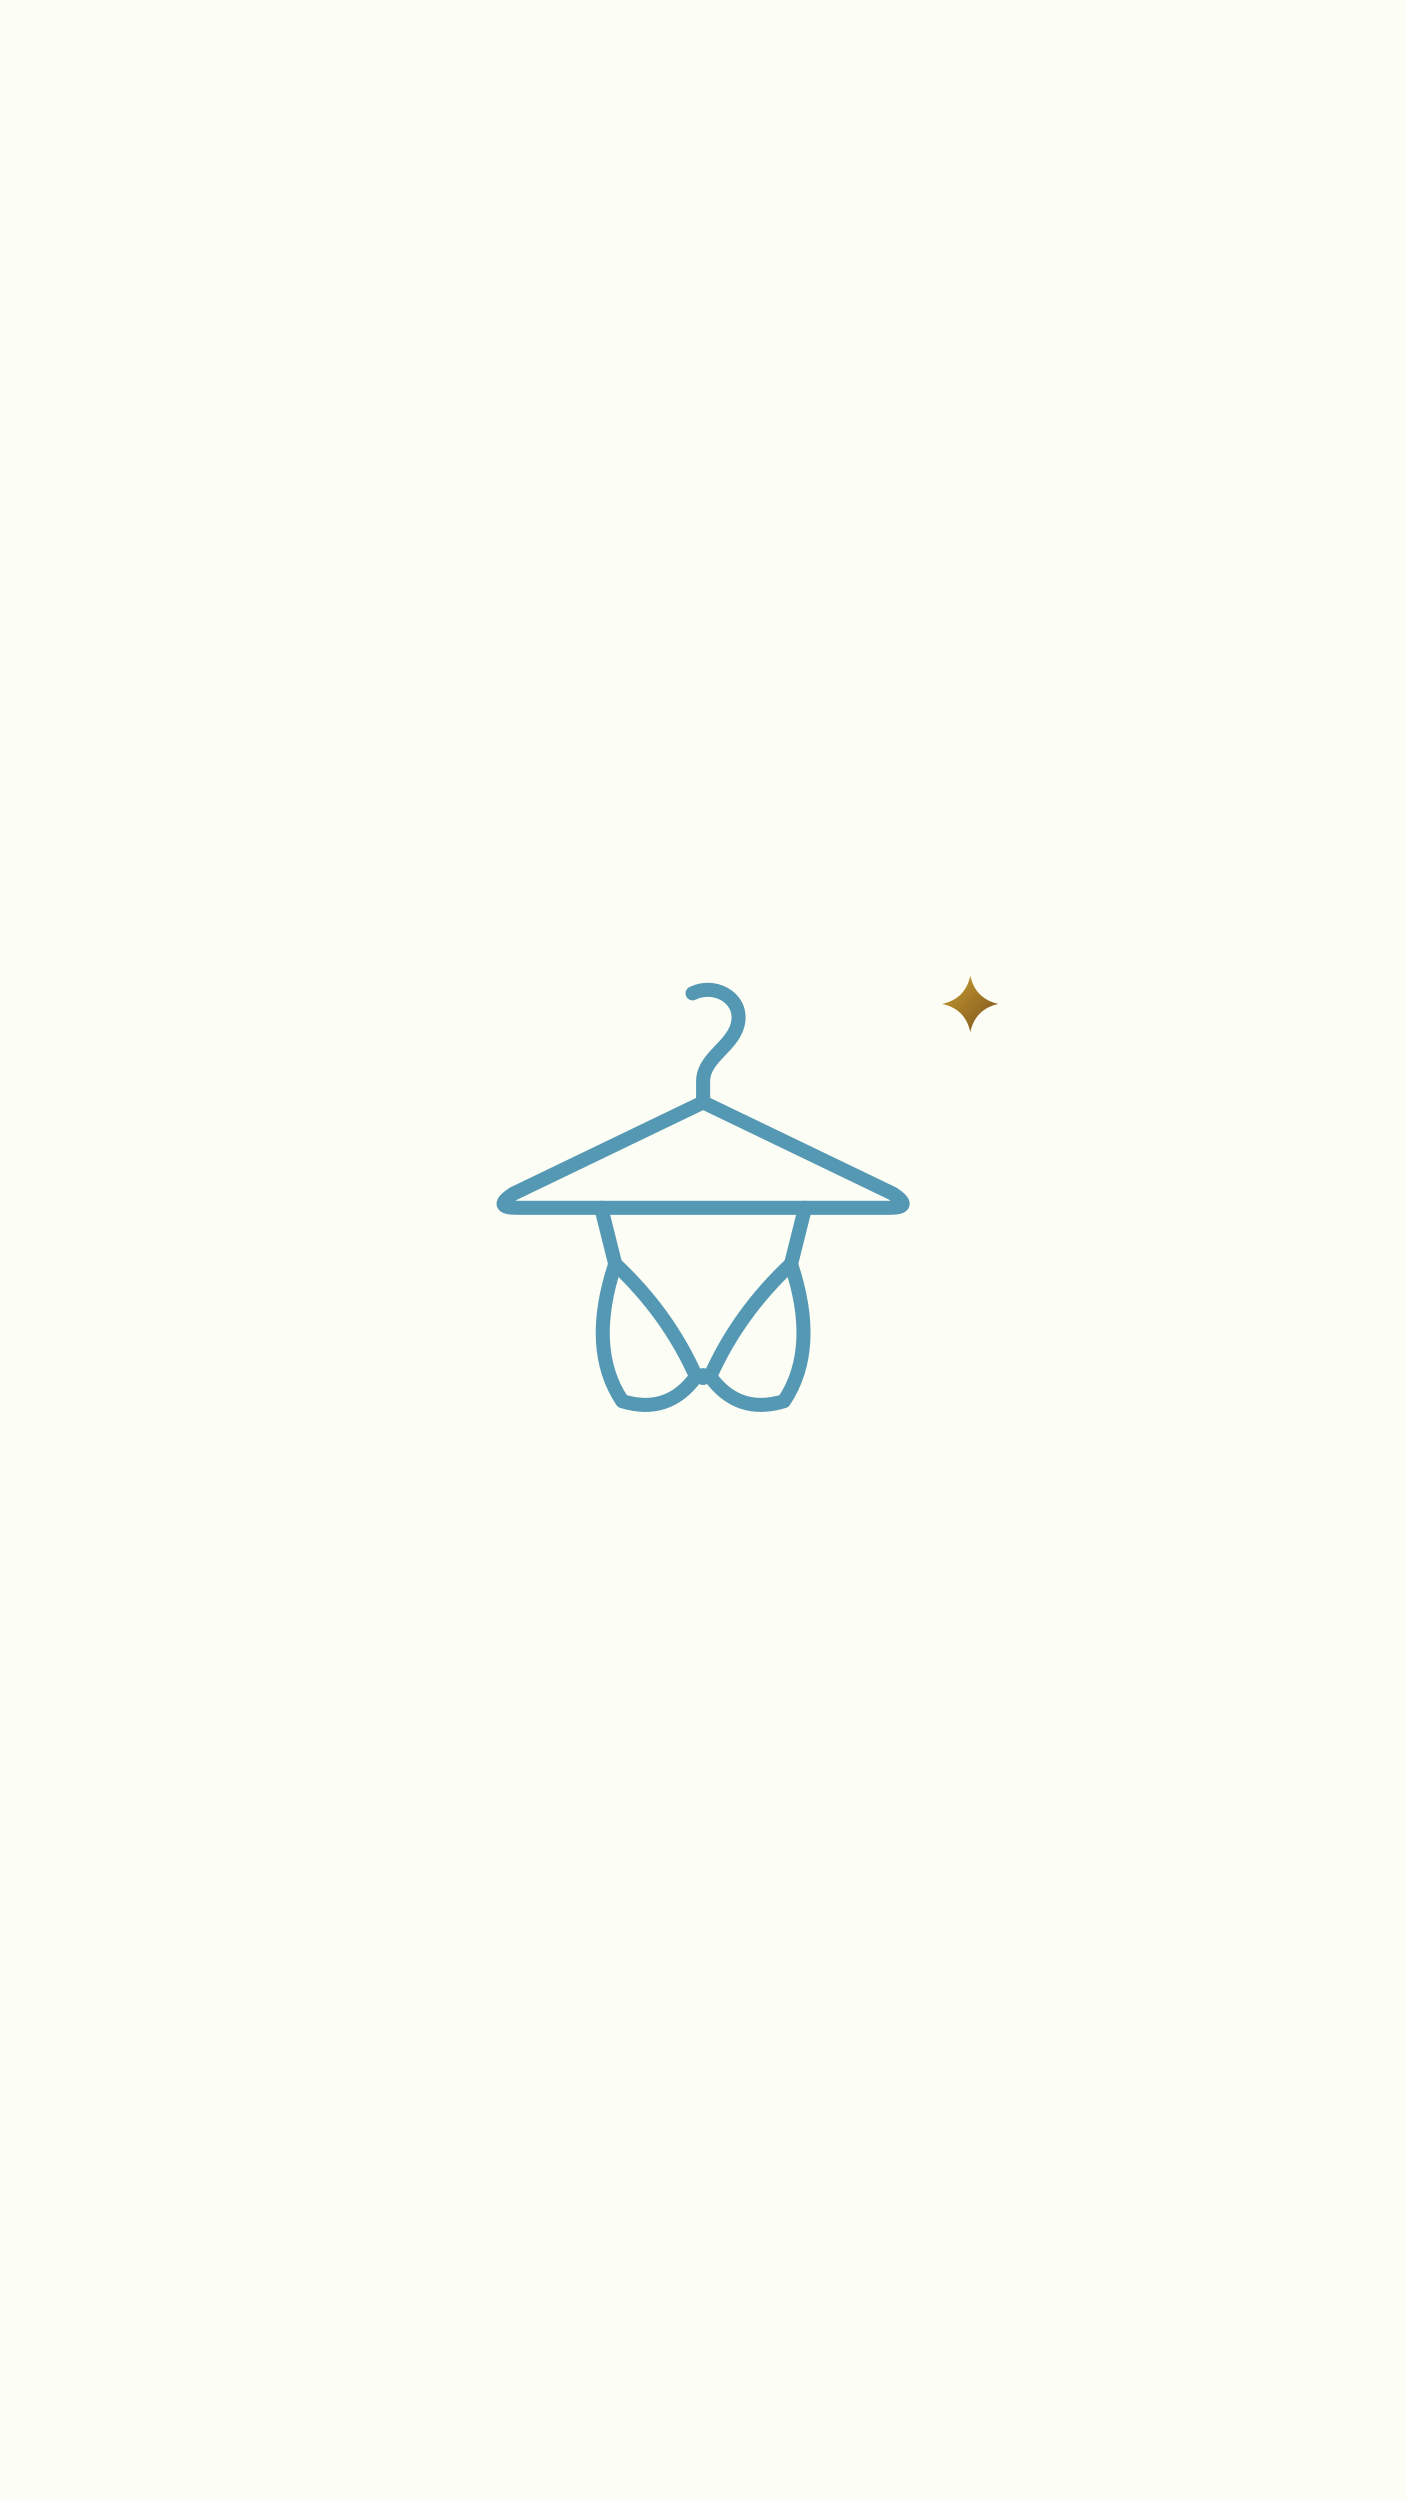
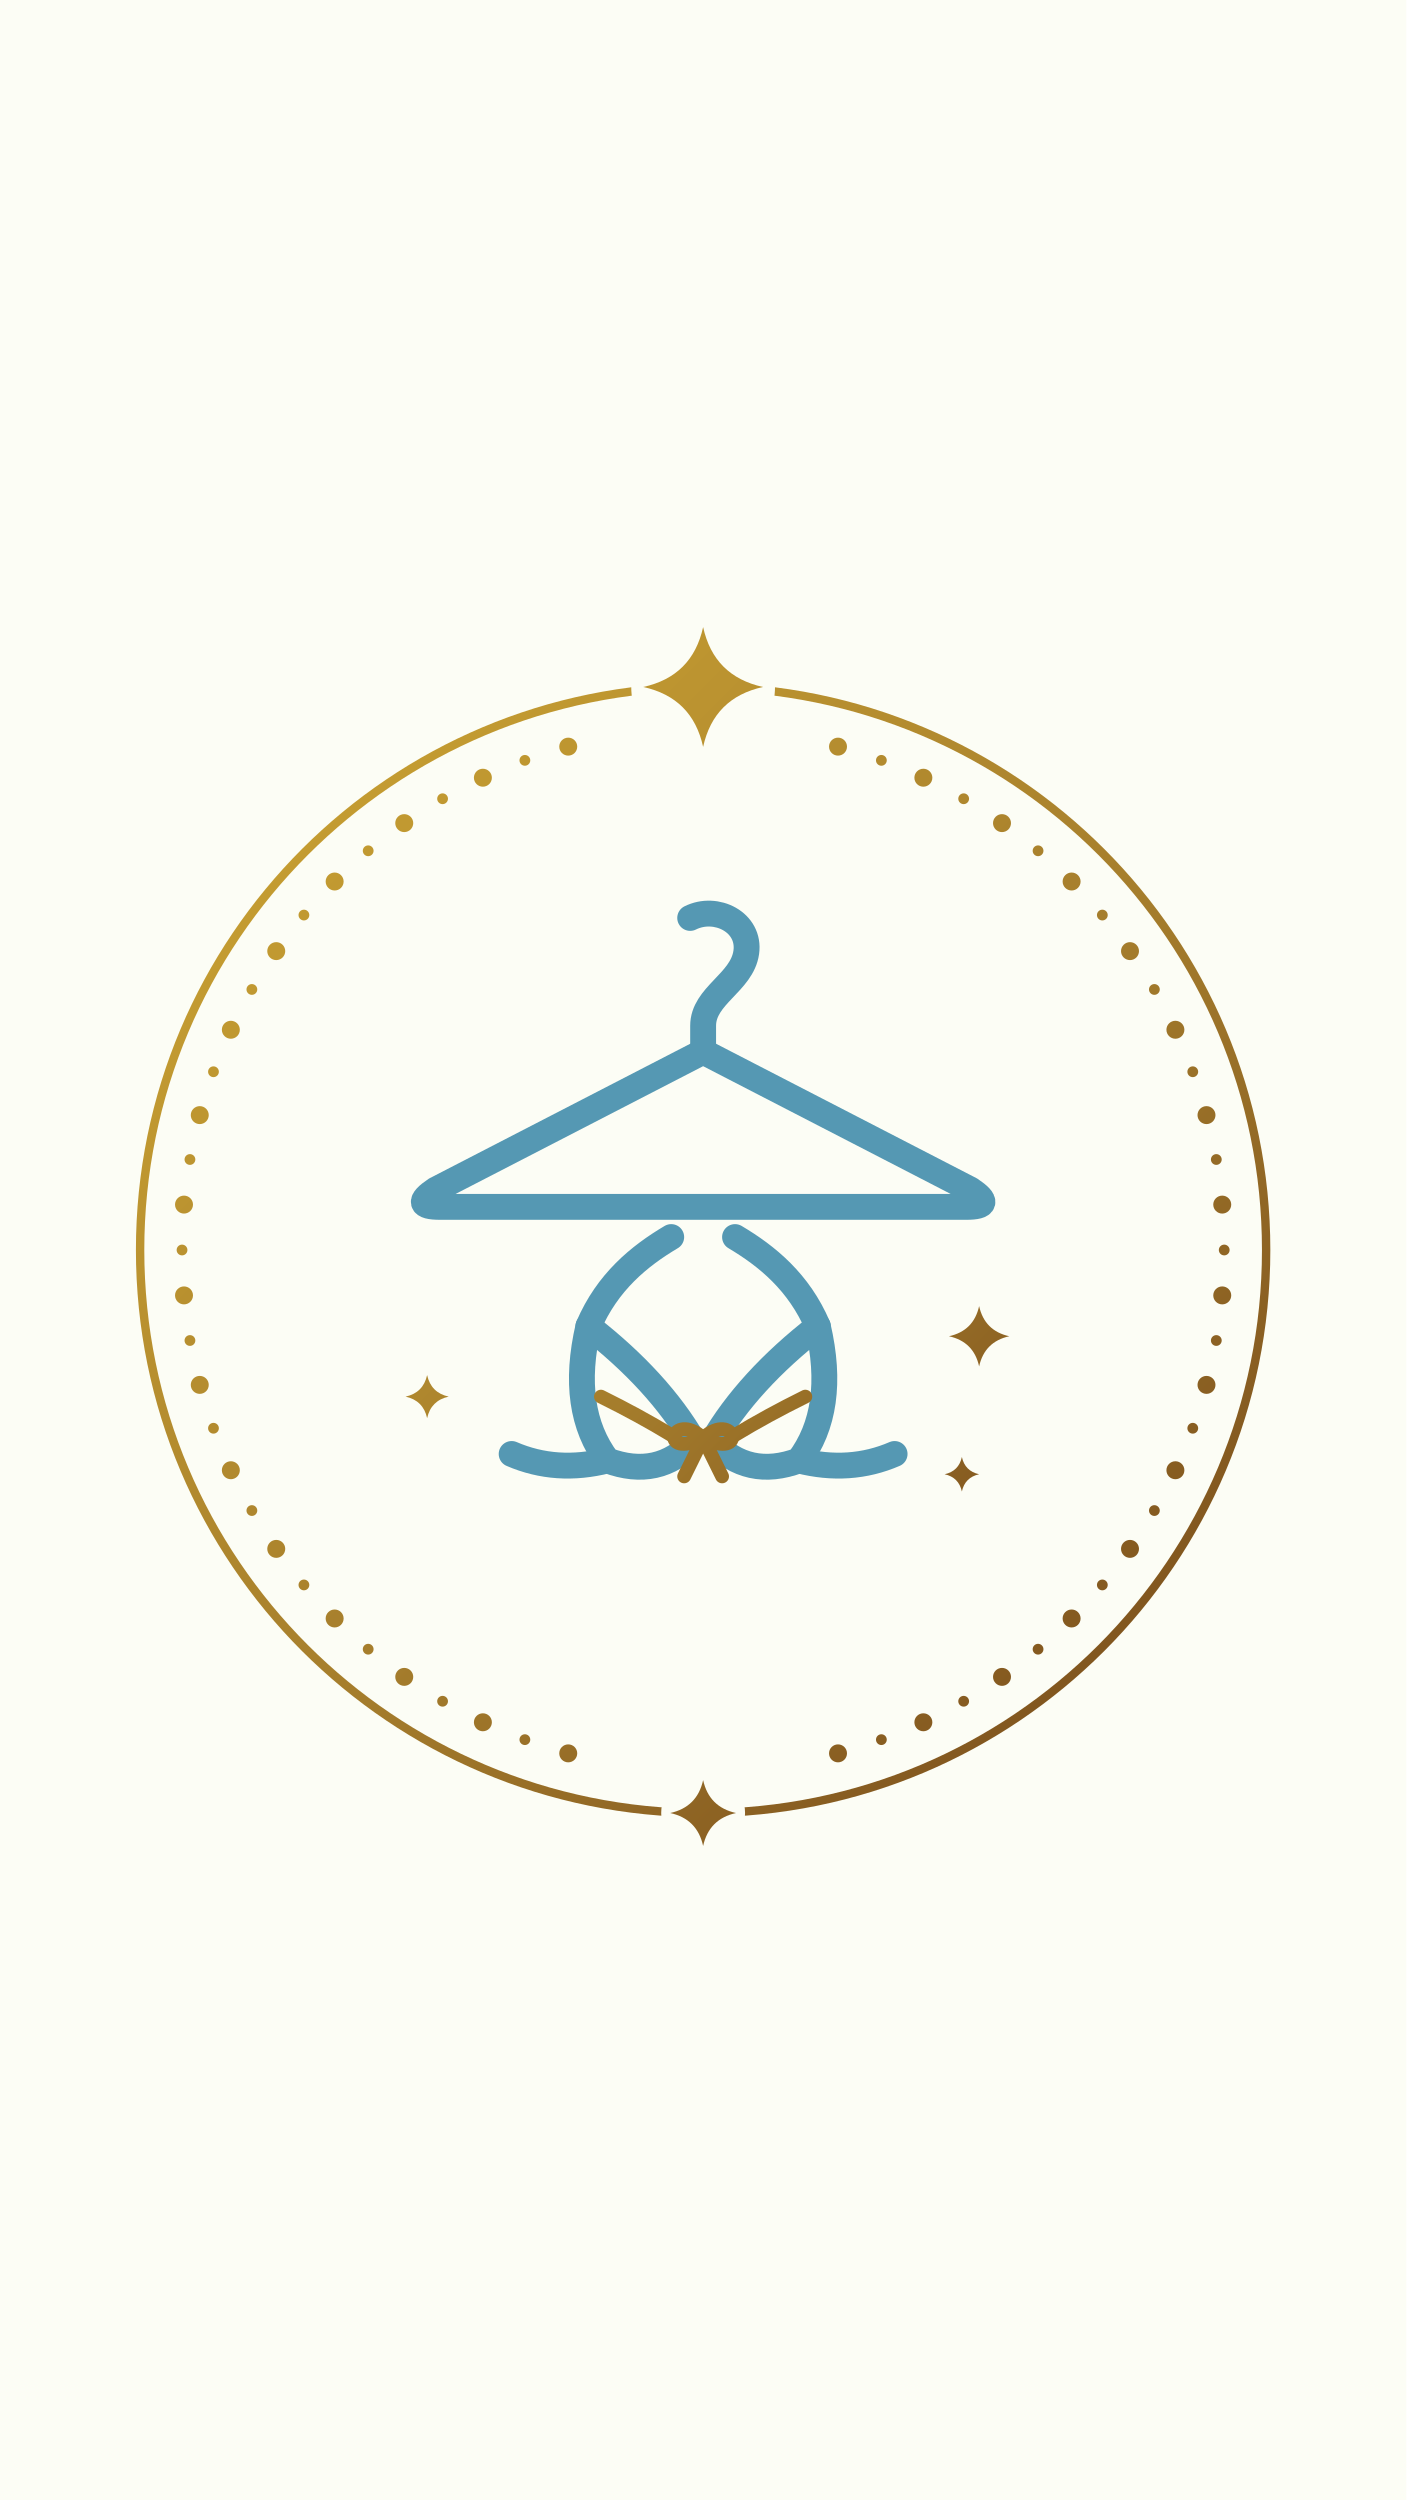
<svg xmlns="http://www.w3.org/2000/svg" width="1080" height="1920" viewBox="0 0 1080 1920">
  <defs>
-     <linearGradient id="ouro" x1="0" x2="1" y1="0" y2="1">
+     <linearGradient id="ouro" gradientUnits="userSpaceOnUse" x1="20" y1="20" x2="180" y2="180">
      <stop offset="0" stop-color="#C9A132" />
+       <stop offset="0.55" stop-color="#A57D2C" />
      <stop offset="1" stop-color="#7A4E1C" />
    </linearGradient>
  </defs>
  <rect width="1080" height="1920" fill="#FCFDF5" />
-   <g transform="translate(270.0 690.0) scale(2.7)" fill="none" stroke="#5598B3" stroke-width="4" stroke-linecap="round" stroke-linejoin="round">
-     <path d="M100 58 V52 C100 45 109 42 110 35 C111 28 103 24 97 27" />
-     <path d="M100 58 L46 84 Q40 88 47 88 H153 Q160 88 154 84 Z" />
-     <path d="M71 88 L75 104" />
-     <path d="M129 88 L125 104" />
-     <path d="M75 104 Q67 128 77 143 Q90 147 98 136 Q90 118 75 104 Z" />
-     <path d="M125 104 Q133 128 123 143 Q110 147 102 136 Q110 118 125 104 Z" />
-     <circle cx="100" cy="136" r="2.4" fill="#5598B3" stroke="none" />
-     <path d="M176,22 Q177.44,28.56 184,30 Q177.44,31.44 176,38 Q174.56,31.44 168,30 Q174.56,28.56 176,22 Z" fill="url(#ouro)" stroke="none" />
+   <g transform="translate(80 500) scale(4.6)">
+     <circle cx="100" cy="100" r="94" fill="none" stroke="url(#ouro)" stroke-width="1.4" />
+     <circle cx="187.00" cy="100.00" r="0.9" fill="url(#ouro)" />
+     <circle cx="186.67" cy="107.58" r="1.5" fill="url(#ouro)" />
+     <circle cx="185.68" cy="115.11" r="0.9" fill="url(#ouro)" />
+     <circle cx="184.04" cy="122.52" r="1.5" fill="url(#ouro)" />
+     <circle cx="181.75" cy="129.76" r="0.9" fill="url(#ouro)" />
+     <circle cx="178.85" cy="136.77" r="1.5" fill="url(#ouro)" />
+     <circle cx="175.34" cy="143.50" r="0.9" fill="url(#ouro)" />
+     <circle cx="171.27" cy="149.90" r="1.5" fill="url(#ouro)" />
+     <circle cx="166.65" cy="155.92" r="0.9" fill="url(#ouro)" />
+     <circle cx="161.52" cy="161.52" r="1.5" fill="url(#ouro)" />
+     <circle cx="155.92" cy="166.65" r="0.9" fill="url(#ouro)" />
+     <circle cx="149.90" cy="171.27" r="1.5" fill="url(#ouro)" />
+     <circle cx="143.50" cy="175.34" r="0.9" fill="url(#ouro)" />
+     <circle cx="136.77" cy="178.85" r="1.5" fill="url(#ouro)" />
+     <circle cx="129.76" cy="181.75" r="0.9" fill="url(#ouro)" />
+     <circle cx="122.52" cy="184.04" r="1.5" fill="url(#ouro)" />
+     <circle cx="77.48" cy="184.04" r="1.5" fill="url(#ouro)" />
+     <circle cx="70.24" cy="181.75" r="0.9" fill="url(#ouro)" />
+     <circle cx="63.23" cy="178.85" r="1.5" fill="url(#ouro)" />
+     <circle cx="56.50" cy="175.34" r="0.9" fill="url(#ouro)" />
+     <circle cx="50.10" cy="171.27" r="1.5" fill="url(#ouro)" />
+     <circle cx="44.08" cy="166.65" r="0.9" fill="url(#ouro)" />
+     <circle cx="38.48" cy="161.52" r="1.5" fill="url(#ouro)" />
+     <circle cx="33.35" cy="155.92" r="0.9" fill="url(#ouro)" />
+     <circle cx="28.73" cy="149.90" r="1.5" fill="url(#ouro)" />
+     <circle cx="24.66" cy="143.50" r="0.9" fill="url(#ouro)" />
+     <circle cx="21.15" cy="136.77" r="1.5" fill="url(#ouro)" />
+     <circle cx="18.25" cy="129.76" r="0.9" fill="url(#ouro)" />
+     <circle cx="15.96" cy="122.52" r="1.5" fill="url(#ouro)" />
+     <circle cx="14.32" cy="115.11" r="0.9" fill="url(#ouro)" />
+     <circle cx="13.33" cy="107.58" r="1.5" fill="url(#ouro)" />
+     <circle cx="13.00" cy="100.00" r="0.9" fill="url(#ouro)" />
+     <circle cx="13.33" cy="92.42" r="1.5" fill="url(#ouro)" />
+     <circle cx="14.32" cy="84.89" r="0.9" fill="url(#ouro)" />
+     <circle cx="15.96" cy="77.48" r="1.5" fill="url(#ouro)" />
+     <circle cx="18.25" cy="70.24" r="0.9" fill="url(#ouro)" />
+     <circle cx="21.15" cy="63.23" r="1.5" fill="url(#ouro)" />
+     <circle cx="24.66" cy="56.50" r="0.9" fill="url(#ouro)" />
+     <circle cx="28.73" cy="50.10" r="1.5" fill="url(#ouro)" />
+     <circle cx="33.35" cy="44.08" r="0.9" fill="url(#ouro)" />
+     <circle cx="38.48" cy="38.48" r="1.5" fill="url(#ouro)" />
+     <circle cx="44.08" cy="33.35" r="0.9" fill="url(#ouro)" />
+     <circle cx="50.10" cy="28.73" r="1.5" fill="url(#ouro)" />
+     <circle cx="56.50" cy="24.66" r="0.9" fill="url(#ouro)" />
+     <circle cx="63.23" cy="21.15" r="1.5" fill="url(#ouro)" />
+     <circle cx="70.24" cy="18.25" r="0.9" fill="url(#ouro)" />
+     <circle cx="77.48" cy="15.96" r="1.5" fill="url(#ouro)" />
+     <circle cx="122.52" cy="15.96" r="1.5" fill="url(#ouro)" />
+     <circle cx="129.76" cy="18.25" r="0.9" fill="url(#ouro)" />
+     <circle cx="136.77" cy="21.15" r="1.5" fill="url(#ouro)" />
+     <circle cx="143.50" cy="24.66" r="0.9" fill="url(#ouro)" />
+     <circle cx="149.90" cy="28.73" r="1.5" fill="url(#ouro)" />
+     <circle cx="155.92" cy="33.35" r="0.9" fill="url(#ouro)" />
+     <circle cx="161.52" cy="38.48" r="1.5" fill="url(#ouro)" />
+     <circle cx="166.65" cy="44.08" r="0.9" fill="url(#ouro)" />
+     <circle cx="171.27" cy="50.10" r="1.5" fill="url(#ouro)" />
+     <circle cx="175.34" cy="56.50" r="0.9" fill="url(#ouro)" />
+     <circle cx="178.85" cy="63.23" r="1.5" fill="url(#ouro)" />
+     <circle cx="181.75" cy="70.24" r="0.9" fill="url(#ouro)" />
+     <circle cx="184.04" cy="77.48" r="1.5" fill="url(#ouro)" />
+     <circle cx="185.68" cy="84.89" r="0.9" fill="url(#ouro)" />
+     <circle cx="186.67" cy="92.42" r="1.5" fill="url(#ouro)" />
+     <circle cx="100" cy="6" r="12" fill="#FCFDF5" />
+     <path d="M100,-4 Q101.8,4.2 110,6 Q101.8,7.8 100,16 Q98.2,7.8 90,6 Q98.2,4.2 100,-4 Z" fill="url(#ouro)" stroke="none" />
+     <circle cx="100" cy="194" r="7" fill="#FCFDF5" />
+     <path d="M100,188.5 Q100.99,193.01 105.5,194 Q100.99,194.99 100,199.5 Q99.01,194.99 94.5,194 Q99.01,193.01 100,188.5 Z" fill="url(#ouro)" stroke="none" />
+     <g transform="translate(100 100) scale(0.72) translate(-100 -100)" fill="none" stroke-linecap="round" stroke-linejoin="round">
+       <g stroke="#5598B3" stroke-width="6">
+         <path d="M100 54 V48 C100 41 109 38 110 31 C111 24 103 20 97 23" />
+         <path d="M100 54 L38 86 Q32 90 39 90 H161 Q168 90 162 86 Z" />
+         <path d="M73.4 117.7 Q68.9 137.0 77.8 148.8 Q89.6 153.2 97.8 144.4 Q89.6 130.3 73.4 117.7 Z" />
+         <path d="M126.6 117.7 Q131.1 137.0 122.2 148.8 Q110.4 153.2 102.2 144.4 Q110.4 130.3 126.6 117.7 Z" />
+         <path d="M73.4 117.7 C77.8 107.4 85.2 101.4 92.6 97.0" />
+         <path d="M126.6 117.7 C122.2 107.4 114.8 101.4 107.4 97.0" />
+         <path d="M77.8 148.8 Q66.0 151.8 55.6 147.3" />
+         <path d="M122.2 148.8 Q134.0 151.8 144.4 147.3" />
+       </g>
+       <g stroke="url(#ouro)" stroke-width="3.2">
+         <path d="M76.3 134.0 Q85.2 138.4 92.6 142.9" />
+         <path d="M123.7 134.0 Q114.8 138.4 107.4 142.9" />
+         <path d="M100.0 143.6 C92.6 137.0 89.6 148.8 100.0 143.6" />
+         <path d="M100.0 143.6 C107.4 137.0 110.4 148.8 100.0 143.6" />
+         <path d="M100.0 143.6 L95.6 152.5" />
+         <path d="M100.0 143.6 L104.4 152.5" />
+         <path d="M164,113 Q165.26,118.74 171,120 Q165.26,121.26 164,127 Q162.74,121.26 157,120 Q162.74,118.74 164,113 Z" fill="url(#ouro)" stroke="none" />
+         <path d="M36,129 Q36.9,133.1 41,134 Q36.9,134.9 36,139 Q35.1,134.9 31,134 Q35.1,133.1 36,129 Z" fill="url(#ouro)" stroke="none" />
+         <path d="M160,148 Q160.72,151.28 164,152 Q160.72,152.72 160,156 Q159.28,152.72 156,152 Q159.28,151.28 160,148 Z" fill="url(#ouro)" stroke="none" />
+       </g>
+     </g>
  </g>
</svg>
